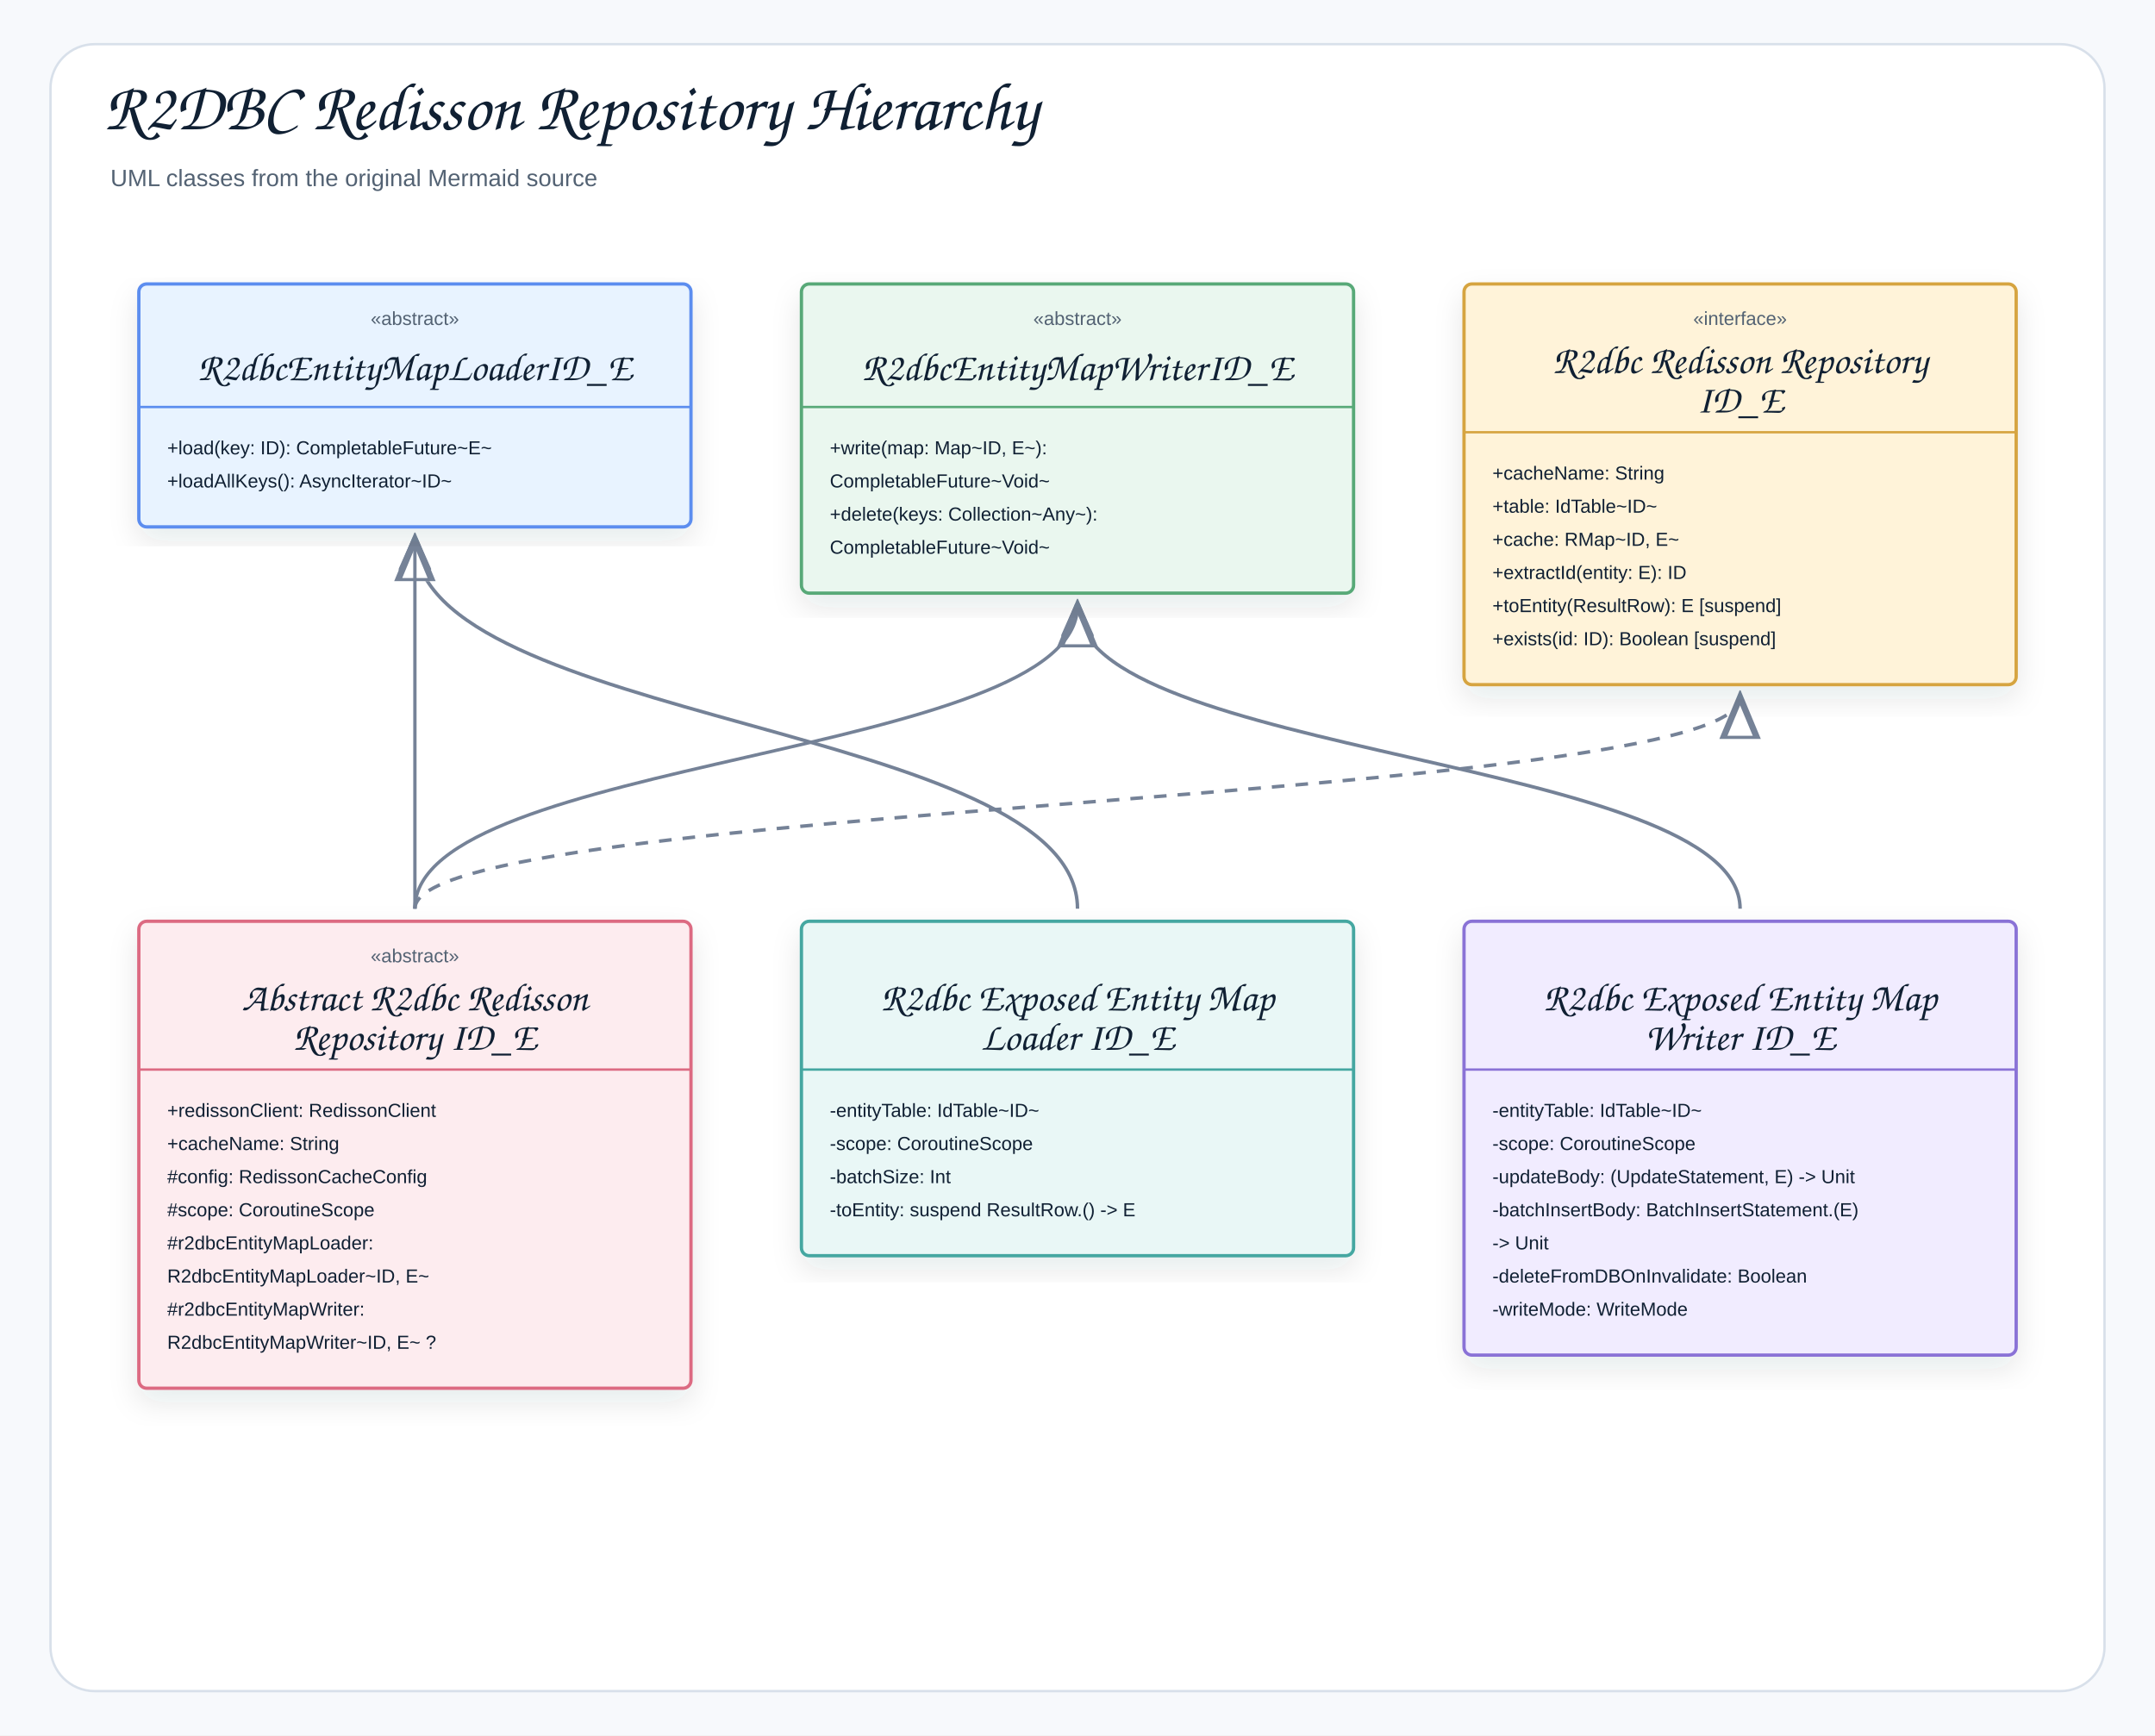
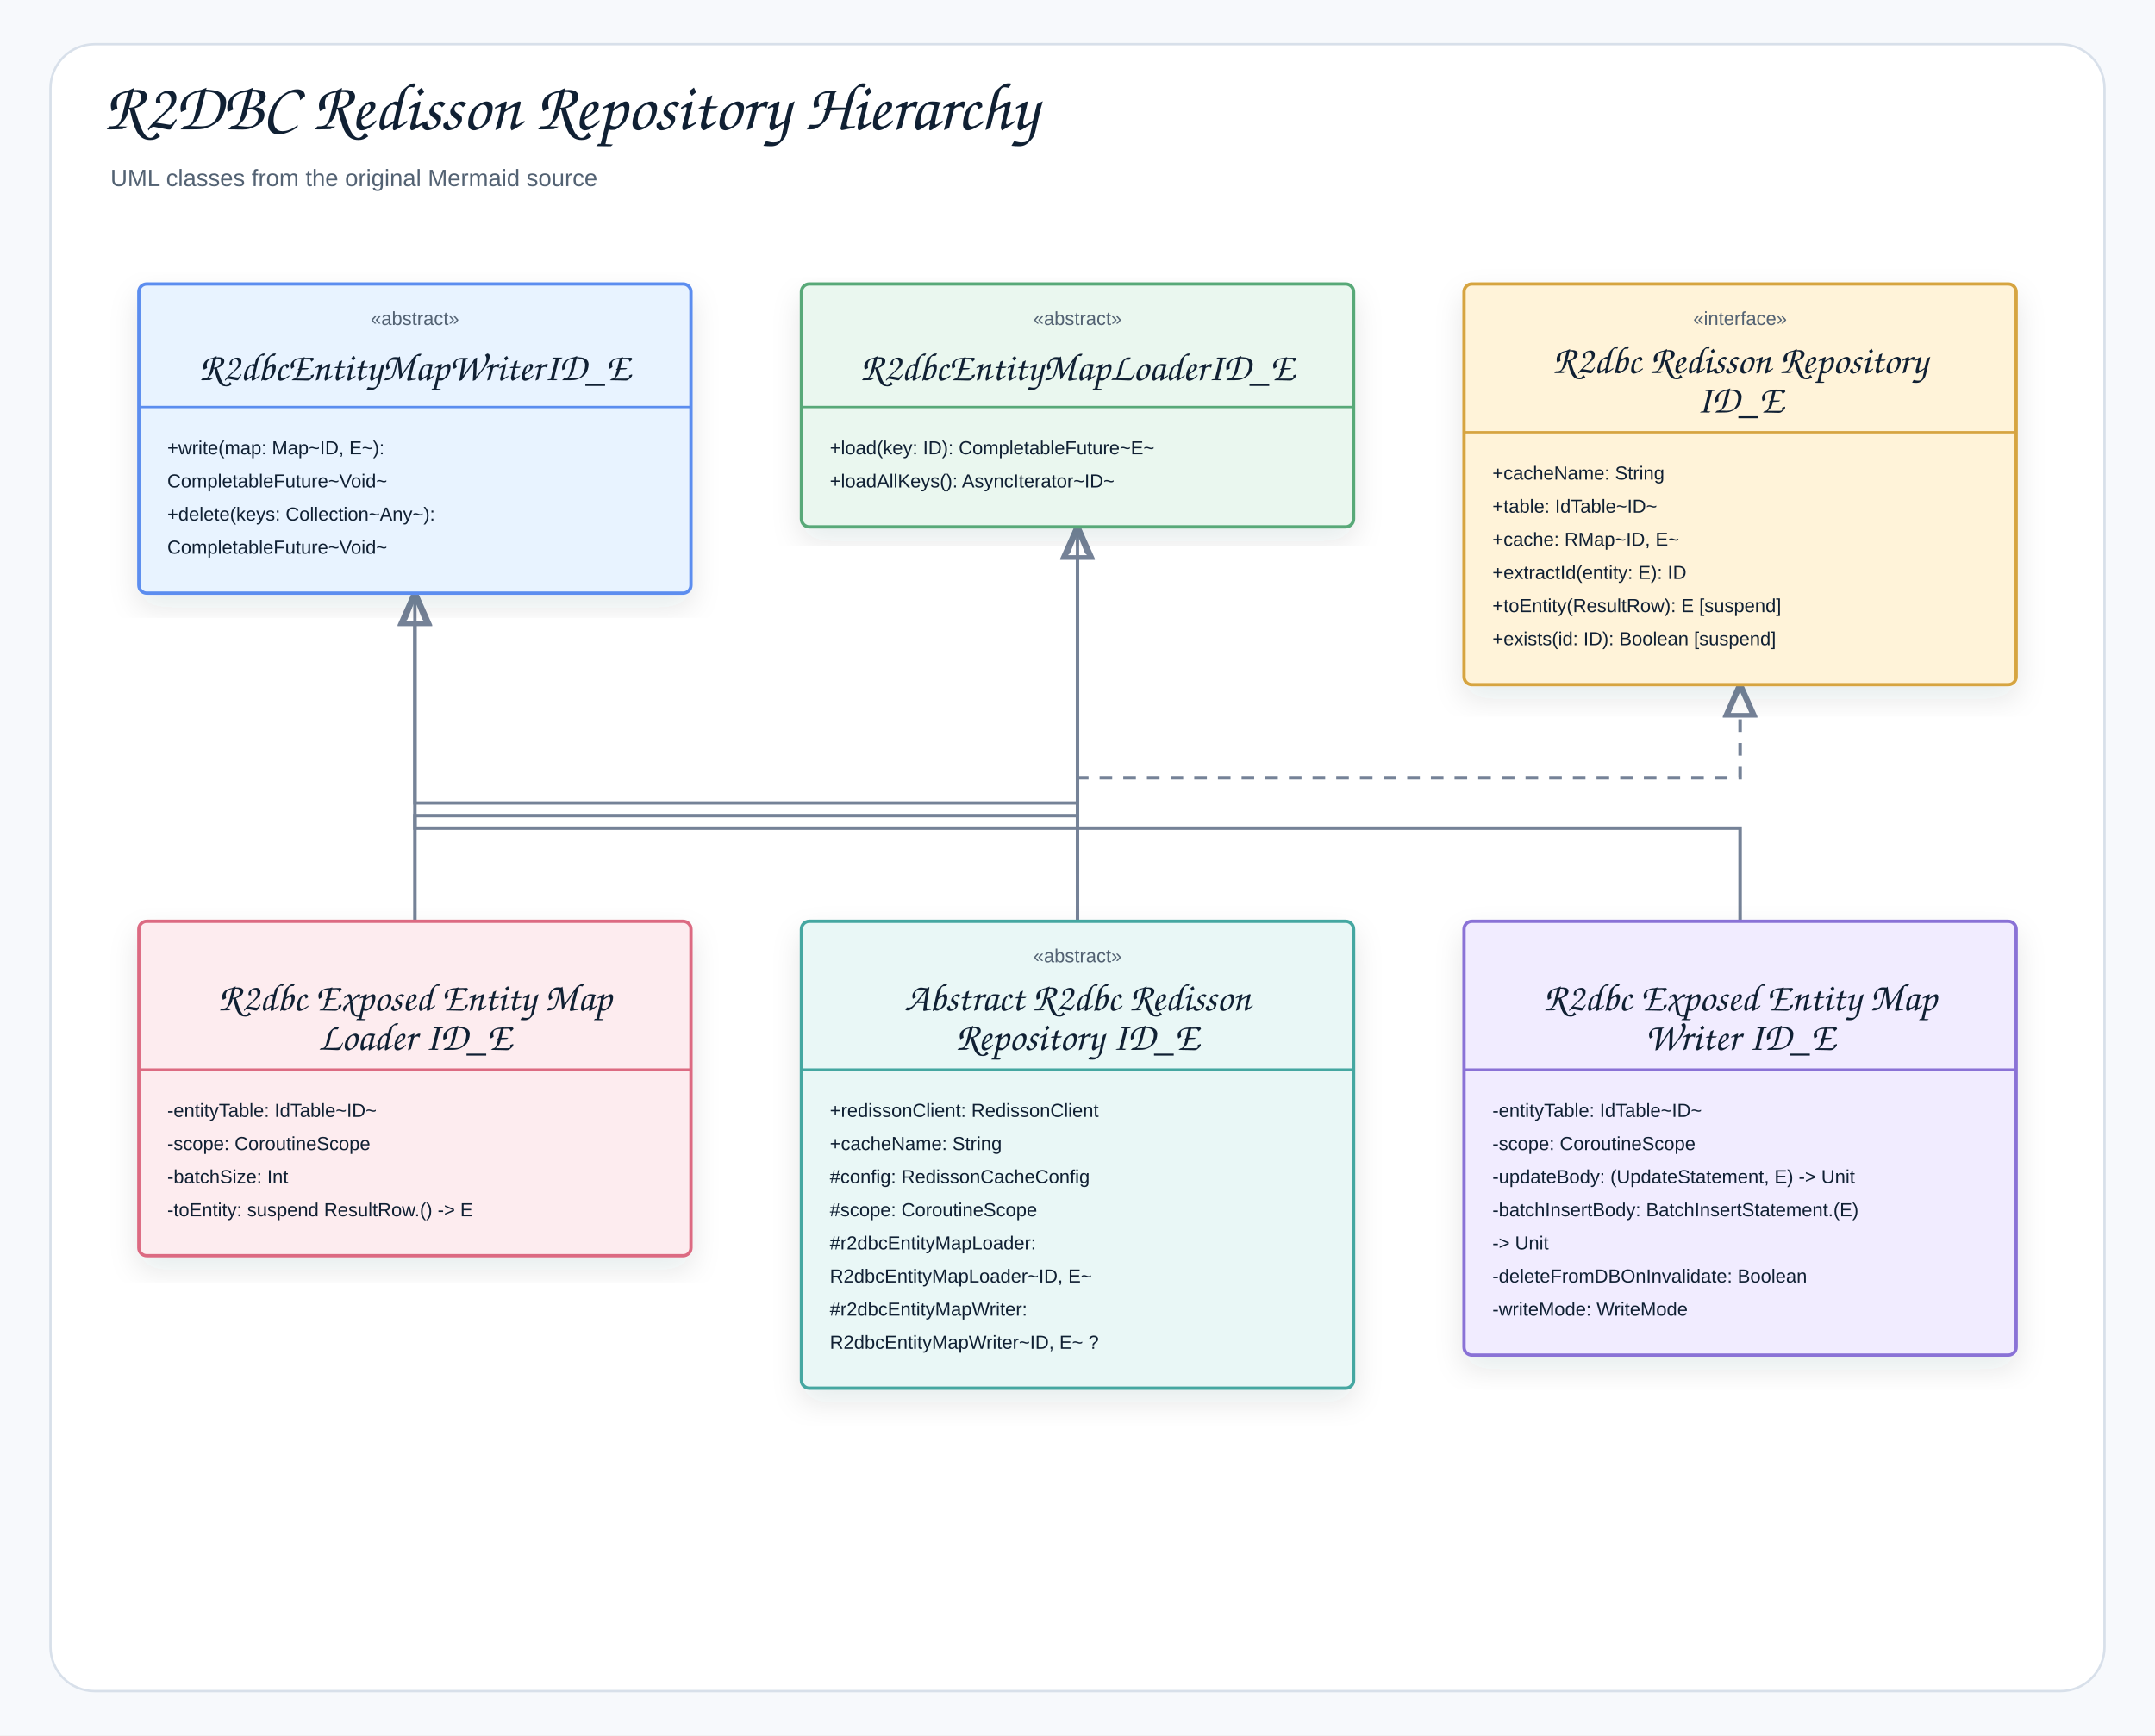
<svg xmlns="http://www.w3.org/2000/svg" width="1366" height="1100" viewBox="0 0 1366 1100" role="img" aria-label="R2DBC Redisson Repository Hierarchy">
  <defs>
    <filter id="shadow" x="-8%" y="-8%" width="116%" height="116%">
      <feDropShadow dx="0" dy="8" stdDeviation="9" flood-color="#1f2937" flood-opacity="0.10" />
    </filter>
-     <marker id="openArrow" markerWidth="12" markerHeight="10" refX="10" refY="5" orient="auto" markerUnits="strokeWidth">
-       <path d="M 1 1 L 10 5 L 1 9" fill="none" stroke="#758297" stroke-width="1.8" stroke-linecap="round" stroke-linejoin="round" />
+     <marker id="openArrow" markerWidth="10" markerHeight="8" refX="8.5" refY="4" orient="auto" markerUnits="strokeWidth">
+       <path d="M 1 1 L 8.5 4 L 1 7" fill="none" stroke="#758297" stroke-width="1.7" stroke-linecap="round" stroke-linejoin="round" />
    </marker>
-     <marker id="inherit" markerWidth="14" markerHeight="12" refX="12" refY="6" orient="auto" markerUnits="strokeWidth">
-       <path d="M 0 1 L 12 6 L 0 11 Z" fill="#ffffff" stroke="#758297" stroke-width="1.8" />
+     <marker id="inherit" markerWidth="11" markerHeight="10" refX="9.5" refY="5" orient="auto" markerUnits="strokeWidth">
+       <path d="M 0.5 1 L 9.5 5 L 0.5 9 Z" fill="#ffffff" stroke="#758297" stroke-width="1.7" />
    </marker>
    <style>
    .canvas{fill:#f7f9fc}.frame{fill:#fff;stroke:#d8e0ea;stroke-width:1.5}
    .title{font-family:"Architects Daughter","Comic Sans MS","Comic Sans",cursive;font-size:43px;font-weight:400;fill:#102033}
    .subtitle{font-family:"Comic Sans MS","Comic Sans","Comic Neue",Arial,sans-serif;font-size:15px;font-weight:400;fill:#536273}
    .label{font-family:"Architects Daughter","Comic Sans MS","Comic Sans",cursive;font-size:25px;font-weight:400;fill:#102033}
    .smallLabel{font-family:"Architects Daughter","Comic Sans MS","Comic Sans",cursive;font-size:21px;font-weight:400;fill:#102033}
    .mono{font-family:"Comic Sans MS","Comic Sans","Comic Neue",Arial,sans-serif;font-size:12px;font-weight:400;fill:#102033}
    .small{font-family:"Comic Sans MS","Comic Sans","Comic Neue",Arial,sans-serif;font-size:12px;font-weight:400;fill:#536273}
    .strong{font-family:"Comic Sans MS","Comic Sans","Comic Neue",Arial,sans-serif;font-size:13px;font-weight:400;fill:#102033}
    .card{stroke-width:2.1;filter:url(#shadow)}.compartment{stroke-width:1.5;fill:none}
    .line{stroke:#758297;stroke-width:2.1;fill:none;marker-end:url(#openArrow)}
    .plainLine{stroke:#758297;stroke-width:2.1;fill:none}
    .dashed{stroke:#758297;stroke-width:2.1;stroke-dasharray:7 6;fill:none;marker-end:url(#openArrow)}
    .inheritLine{stroke:#758297;stroke-width:2.2;fill:none;marker-end:url(#inherit)}
    .implLine{stroke:#758297;stroke-width:2.2;stroke-dasharray:8 7;fill:none;marker-end:url(#inherit)}
  </style>
  </defs>
  <rect class="canvas" width="1366" height="1100" />
  <rect class="frame" x="32" y="28" width="1302" height="1044" rx="28" />
  <text class="title" x="66" y="82">R2DBC Redisson Repository Hierarchy</text>
  <text class="subtitle" x="70" y="118">UML classes from the original Mermaid source</text>
-   <path class="inheritLine" d="M1103 576 C1103 480 683 480 683 384" />
-   <path class="inheritLine" d="M683 576 C683 459 263 459 263 342" />
-   <path class="line" d="M263 576 C263 480 683 480 683 384" />
-   <path class="line" d="M263 576 C263 459 263 459 263 342" />
-   <path class="implLine" d="M263 576 C263 509 1103 509 1103 442" />
+   <path class="inheritLine" d="M1103 584 L1103 525 L263 525 L263 376" />
+   <path class="inheritLine" d="M263 584 L263 517 L683 517 L683 334" />
+   <path class="line" d="M683 584 L683 509 L263 509 L263 376" />
+   <path class="line" d="M683 584 L683 334" />
+   <path class="implLine" d="M683 584 L683 493 L1103 493 L1103 434" />
  <g transform="translate(88,180)">
-     <rect class="card" x="0" y="0" width="350" height="154" rx="5" fill="#E8F3FF" stroke="#5B8DEF" />
+     <rect class="card" x="0" y="0" width="350" height="196" rx="5" fill="#E8F3FF" stroke="#5B8DEF" />
    <line class="compartment" x1="0" y1="78" x2="350" y2="78" stroke="#5B8DEF" />
-     <text class="small" x="175" y="26" text-anchor="middle">«abstract»</text>
-     <text class="label" x="175" y="61" text-anchor="middle">R2dbcEntityMapLoaderID_E</text>
-     <text class="mono" x="18" y="108">+load(key: ID): CompletableFuture~E~</text>
-     <text class="mono" x="18" y="129">+loadAllKeys(): AsyncIterator~ID~</text>
-   </g>
-   <g transform="translate(508,180)">
-     <rect class="card" x="0" y="0" width="350" height="196" rx="5" fill="#EAF7EF" stroke="#58A978" />
-     <line class="compartment" x1="0" y1="78" x2="350" y2="78" stroke="#58A978" />
    <text class="small" x="175" y="26" text-anchor="middle">«abstract»</text>
    <text class="label" x="175" y="61" text-anchor="middle">R2dbcEntityMapWriterID_E</text>
    <text class="mono" x="18" y="108">+write(map: Map~ID, E~):</text>
    <text class="mono" x="18" y="129">CompletableFuture~Void~</text>
    <text class="mono" x="18" y="150">+delete(keys: Collection~Any~):</text>
    <text class="mono" x="18" y="171">CompletableFuture~Void~</text>
+   </g>
+   <g transform="translate(508,180)">
+     <rect class="card" x="0" y="0" width="350" height="154" rx="5" fill="#EAF7EF" stroke="#58A978" />
+     <line class="compartment" x1="0" y1="78" x2="350" y2="78" stroke="#58A978" />
+     <text class="small" x="175" y="26" text-anchor="middle">«abstract»</text>
+     <text class="label" x="175" y="61" text-anchor="middle">R2dbcEntityMapLoaderID_E</text>
+     <text class="mono" x="18" y="108">+load(key: ID): CompletableFuture~E~</text>
+     <text class="mono" x="18" y="129">+loadAllKeys(): AsyncIterator~ID~</text>
  </g>
  <g transform="translate(928,180)">
    <rect class="card" x="0" y="0" width="350" height="254" rx="5" fill="#FFF3D9" stroke="#D6A441" />
    <line class="compartment" x1="0" y1="94" x2="350" y2="94" stroke="#D6A441" />
    <text class="small" x="175" y="26" text-anchor="middle">«interface»</text>
    <text class="label" x="175" y="56.5" text-anchor="middle">R2dbc Redisson Repository</text>
    <text class="label" x="175" y="81.5" text-anchor="middle">ID_E</text>
    <text class="mono" x="18" y="124">+cacheName: String</text>
    <text class="mono" x="18" y="145">+table: IdTable~ID~</text>
    <text class="mono" x="18" y="166">+cache: RMap~ID, E~</text>
    <text class="mono" x="18" y="187">+extractId(entity: E): ID</text>
    <text class="mono" x="18" y="208">+toEntity(ResultRow): E [suspend]</text>
    <text class="mono" x="18" y="229">+exists(id: ID): Boolean [suspend]</text>
  </g>
  <g transform="translate(88,584)">
-     <rect class="card" x="0" y="0" width="350" height="296" rx="5" fill="#FDECEF" stroke="#DC6B82" />
+     <rect class="card" x="0" y="0" width="350" height="212" rx="5" fill="#FDECEF" stroke="#DC6B82" />
    <line class="compartment" x1="0" y1="94" x2="350" y2="94" stroke="#DC6B82" />
+     <text class="small" x="175" y="26" text-anchor="middle" />
+     <text class="label" x="175" y="56.5" text-anchor="middle">R2dbc Exposed Entity Map</text>
+     <text class="label" x="175" y="81.5" text-anchor="middle">Loader ID_E</text>
+     <text class="mono" x="18" y="124">-entityTable: IdTable~ID~</text>
+     <text class="mono" x="18" y="145">-scope: CoroutineScope</text>
+     <text class="mono" x="18" y="166">-batchSize: Int</text>
+     <text class="mono" x="18" y="187">-toEntity: suspend ResultRow.() -&gt; E</text>
+   </g>
+   <g transform="translate(508,584)">
+     <rect class="card" x="0" y="0" width="350" height="296" rx="5" fill="#E9F7F6" stroke="#45A7A1" />
+     <line class="compartment" x1="0" y1="94" x2="350" y2="94" stroke="#45A7A1" />
    <text class="small" x="175" y="26" text-anchor="middle">«abstract»</text>
    <text class="label" x="175" y="56.5" text-anchor="middle">Abstract R2dbc Redisson</text>
    <text class="label" x="175" y="81.5" text-anchor="middle">Repository ID_E</text>
    <text class="mono" x="18" y="124">+redissonClient: RedissonClient</text>
    <text class="mono" x="18" y="145">+cacheName: String</text>
    <text class="mono" x="18" y="166">#config: RedissonCacheConfig</text>
    <text class="mono" x="18" y="187">#scope: CoroutineScope</text>
    <text class="mono" x="18" y="208">#r2dbcEntityMapLoader:</text>
    <text class="mono" x="18" y="229">R2dbcEntityMapLoader~ID, E~</text>
    <text class="mono" x="18" y="250">#r2dbcEntityMapWriter:</text>
    <text class="mono" x="18" y="271">R2dbcEntityMapWriter~ID, E~ ?</text>
-   </g>
-   <g transform="translate(508,584)">
-     <rect class="card" x="0" y="0" width="350" height="212" rx="5" fill="#E9F7F6" stroke="#45A7A1" />
-     <line class="compartment" x1="0" y1="94" x2="350" y2="94" stroke="#45A7A1" />
-     <text class="small" x="175" y="26" text-anchor="middle" />
-     <text class="label" x="175" y="56.5" text-anchor="middle">R2dbc Exposed Entity Map</text>
-     <text class="label" x="175" y="81.5" text-anchor="middle">Loader ID_E</text>
-     <text class="mono" x="18" y="124">-entityTable: IdTable~ID~</text>
-     <text class="mono" x="18" y="145">-scope: CoroutineScope</text>
-     <text class="mono" x="18" y="166">-batchSize: Int</text>
-     <text class="mono" x="18" y="187">-toEntity: suspend ResultRow.() -&gt; E</text>
  </g>
  <g transform="translate(928,584)">
    <rect class="card" x="0" y="0" width="350" height="275" rx="5" fill="#F1ECFF" stroke="#8A72D6" />
    <line class="compartment" x1="0" y1="94" x2="350" y2="94" stroke="#8A72D6" />
    <text class="small" x="175" y="26" text-anchor="middle" />
    <text class="label" x="175" y="56.5" text-anchor="middle">R2dbc Exposed Entity Map</text>
    <text class="label" x="175" y="81.5" text-anchor="middle">Writer ID_E</text>
    <text class="mono" x="18" y="124">-entityTable: IdTable~ID~</text>
    <text class="mono" x="18" y="145">-scope: CoroutineScope</text>
    <text class="mono" x="18" y="166">-updateBody: (UpdateStatement, E) -&gt; Unit</text>
    <text class="mono" x="18" y="187">-batchInsertBody: BatchInsertStatement.(E)</text>
    <text class="mono" x="18" y="208">-&gt; Unit</text>
    <text class="mono" x="18" y="229">-deleteFromDBOnInvalidate: Boolean</text>
    <text class="mono" x="18" y="250">-writeMode: WriteMode</text>
  </g>
</svg>
